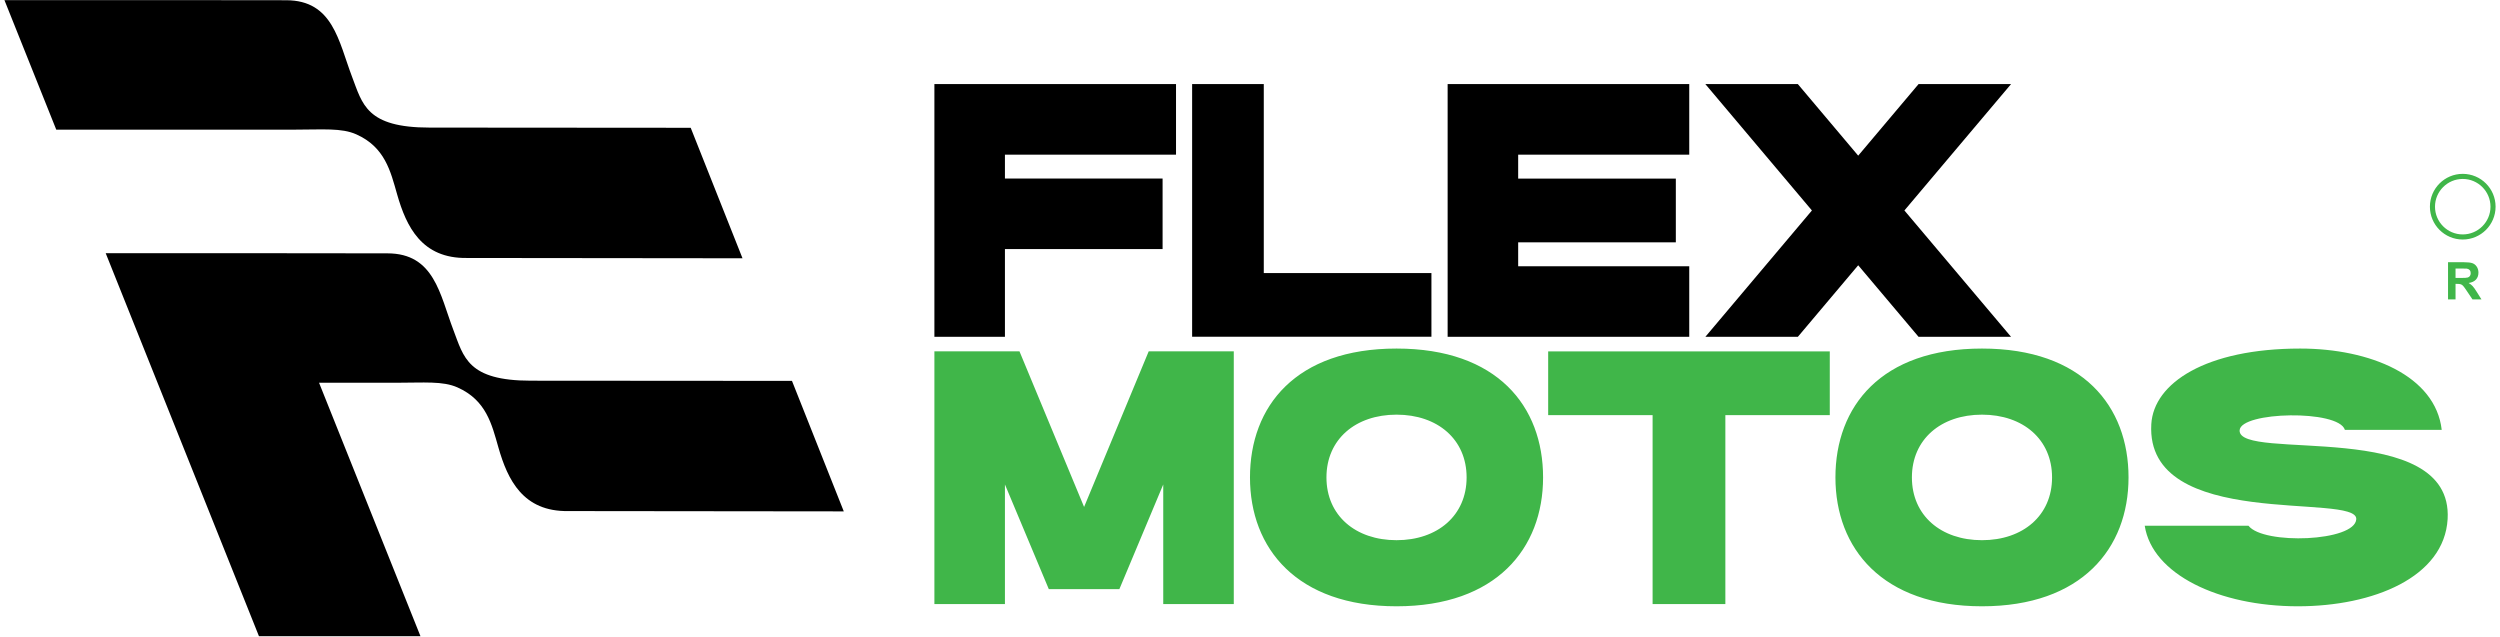
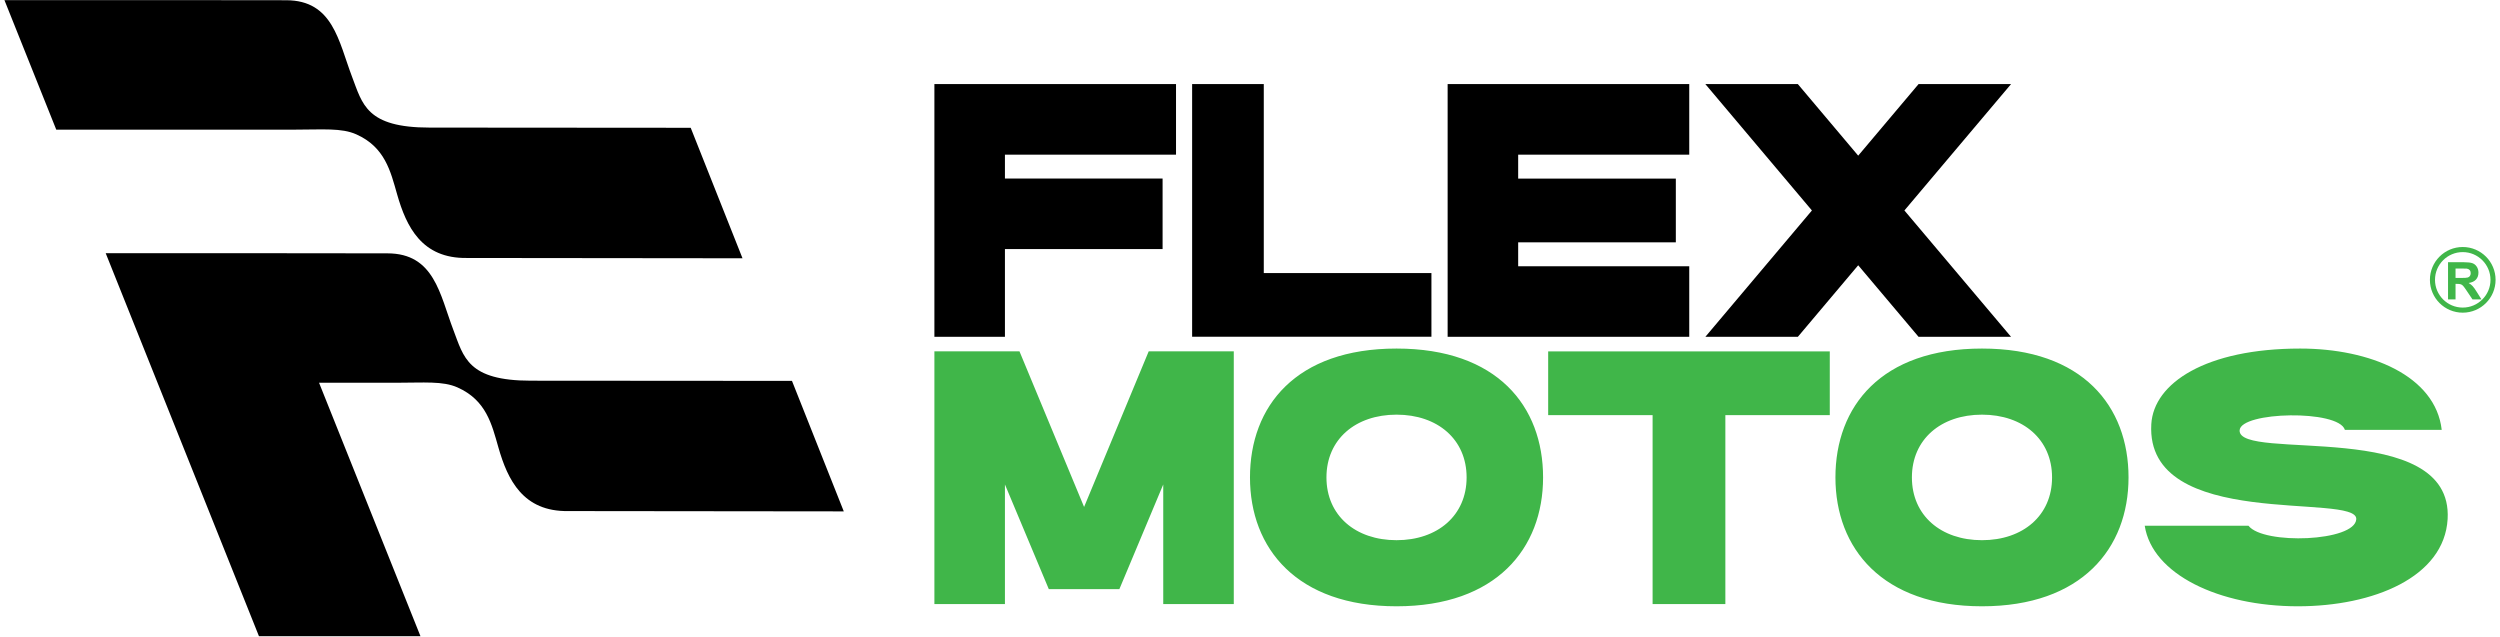
<svg xmlns="http://www.w3.org/2000/svg" width="334" height="85" viewBox="0 0 334 85" fill="none">
  <path d="M124.835 46.938V80.703H134.259V64.724L140.122 78.712H149.546L155.409 64.724V80.703H164.833V46.938H153.467L144.834 67.729L136.201 46.938H124.835ZM186.577 55.398C192.068 55.398 195.939 58.7 195.939 63.783C195.939 68.867 192.068 72.169 186.577 72.169C181.085 72.169 177.214 68.867 177.214 63.783C177.214 58.7 181.085 55.398 186.577 55.398ZM186.577 46.567C173.108 46.567 166.998 54.285 166.998 63.783C166.998 73.282 173.268 81 186.577 81C199.885 81 206.155 73.282 206.155 63.783C206.155 54.285 200.045 46.567 186.577 46.567ZM206.836 46.95V55.46H220.787V80.703H230.508V55.46H244.459V46.95H206.836ZM264.793 55.398C270.284 55.398 274.155 58.7 274.155 63.783C274.155 68.867 270.284 72.169 264.793 72.169C259.301 72.169 255.43 68.867 255.43 63.783C255.43 58.7 259.301 55.398 264.793 55.398ZM264.793 46.567C251.324 46.567 245.214 54.285 245.214 63.783C245.214 73.282 251.484 81 264.793 81C278.101 81 284.371 73.282 284.371 63.783C284.371 54.285 278.261 46.567 264.793 46.567ZM307.302 46.567C294.711 46.567 287.723 51.18 287.414 56.672C286.598 71.056 315.007 65.738 314.797 69.362C314.636 72.367 302.392 72.812 300.4 70.24H286.536C287.538 76.733 296.455 81 307.005 81C317.06 81 326.559 77.129 327.004 69.337C327.771 55.695 298.978 61.743 299.213 57.488C299.349 54.977 312.435 54.693 313.276 57.426H326.213C325.384 50.191 316.627 46.567 307.302 46.567Z" fill="#40B649" />
  <path d="M328.06 37.134H328.803C329.283 37.134 329.584 37.113 329.703 37.072C329.822 37.031 329.917 36.962 329.985 36.862C330.053 36.763 330.086 36.639 330.086 36.49C330.086 36.323 330.041 36.188 329.952 36.085C329.864 35.983 329.738 35.916 329.575 35.89C329.494 35.879 329.25 35.873 328.843 35.873H328.06V37.134ZM327.057 40V35.033H329.169C329.699 35.033 330.085 35.077 330.325 35.166C330.565 35.255 330.758 35.414 330.903 35.643C331.048 35.871 331.12 36.132 331.12 36.426C331.12 36.798 331.01 37.106 330.791 37.349C330.573 37.592 330.244 37.744 329.808 37.808C330.026 37.934 330.205 38.074 330.345 38.225C330.487 38.375 330.676 38.645 330.917 39.031L331.523 40H330.323L329.598 38.919C329.341 38.532 329.164 38.289 329.07 38.189C328.975 38.088 328.874 38.02 328.768 37.983C328.662 37.944 328.494 37.926 328.263 37.926H328.06V40H327.057Z" fill="#40B649" />
-   <path d="M329.022 31.32C331.066 31.32 332.729 29.658 332.729 27.614C332.729 25.57 331.066 23.907 329.022 23.907C326.978 23.907 325.316 25.57 325.316 27.614C325.316 29.658 326.978 31.32 329.022 31.32ZM333.409 27.614C333.409 30.036 331.445 32 329.022 32C326.6 32 324.636 30.036 324.636 27.614C324.636 25.192 326.6 23.227 329.022 23.227C331.445 23.227 333.409 25.192 333.409 27.614Z" fill="#40B649" />
+   <path d="M329.022 41.093C331.066 41.093 332.729 39.431 332.729 37.387C332.729 35.343 331.066 33.68 329.022 33.68C326.978 33.68 325.316 35.343 325.316 37.387C325.316 39.431 326.978 41.093 329.022 41.093ZM333.409 37.387C333.409 39.809 331.445 41.773 329.022 41.773C326.6 41.773 324.636 39.809 324.636 37.387C324.636 34.964 326.6 33 329.022 33C331.445 33 333.409 34.964 333.409 37.387Z" fill="#40B649" />
  <path d="M124.835 11.235V45H134.259V33.275H155.322V23.851H134.259V20.66H157.116V11.235H124.835ZM159.268 11.235V44.988H191.239V36.478H168.841V11.235H159.268ZM193.404 11.235V45H202.828H225.684V35.575H202.828V32.372H223.891V23.863H202.828V20.66H225.684V11.235H202.828H193.404ZM227.836 11.235L242.072 28.118L227.836 45H240.192L248.256 35.439L256.32 45H268.676L254.428 28.118L268.676 11.235H256.32L248.256 20.796L240.192 11.235H227.836Z" fill="black" />
  <path fill-rule="evenodd" clip-rule="evenodd" d="M34.598 85H56.176L42.625 51.136H52.9C56.668 51.136 59.157 50.882 61.128 51.762C64.962 53.471 65.704 56.684 66.588 59.785C67.822 64.112 69.887 68.374 75.914 68.279L112.729 68.32L105.808 50.886L70.925 50.861C62.463 50.861 61.957 47.721 60.561 44.059C58.766 39.348 58.032 33.847 51.756 33.847L35.7 33.829H14.122L34.598 85ZM22.169 0.014L38.225 0.032C44.501 0.032 45.235 5.534 47.03 10.244C48.426 13.907 48.932 17.046 57.395 17.046L92.278 17.072L99.199 34.506L62.383 34.465C56.357 34.56 54.291 30.297 53.057 25.97C52.173 22.869 51.431 19.657 47.597 17.947C45.626 17.068 43.137 17.321 39.369 17.321H29.094H22.169H7.516L0.591 0.014H22.169Z" fill="black" />
</svg>
